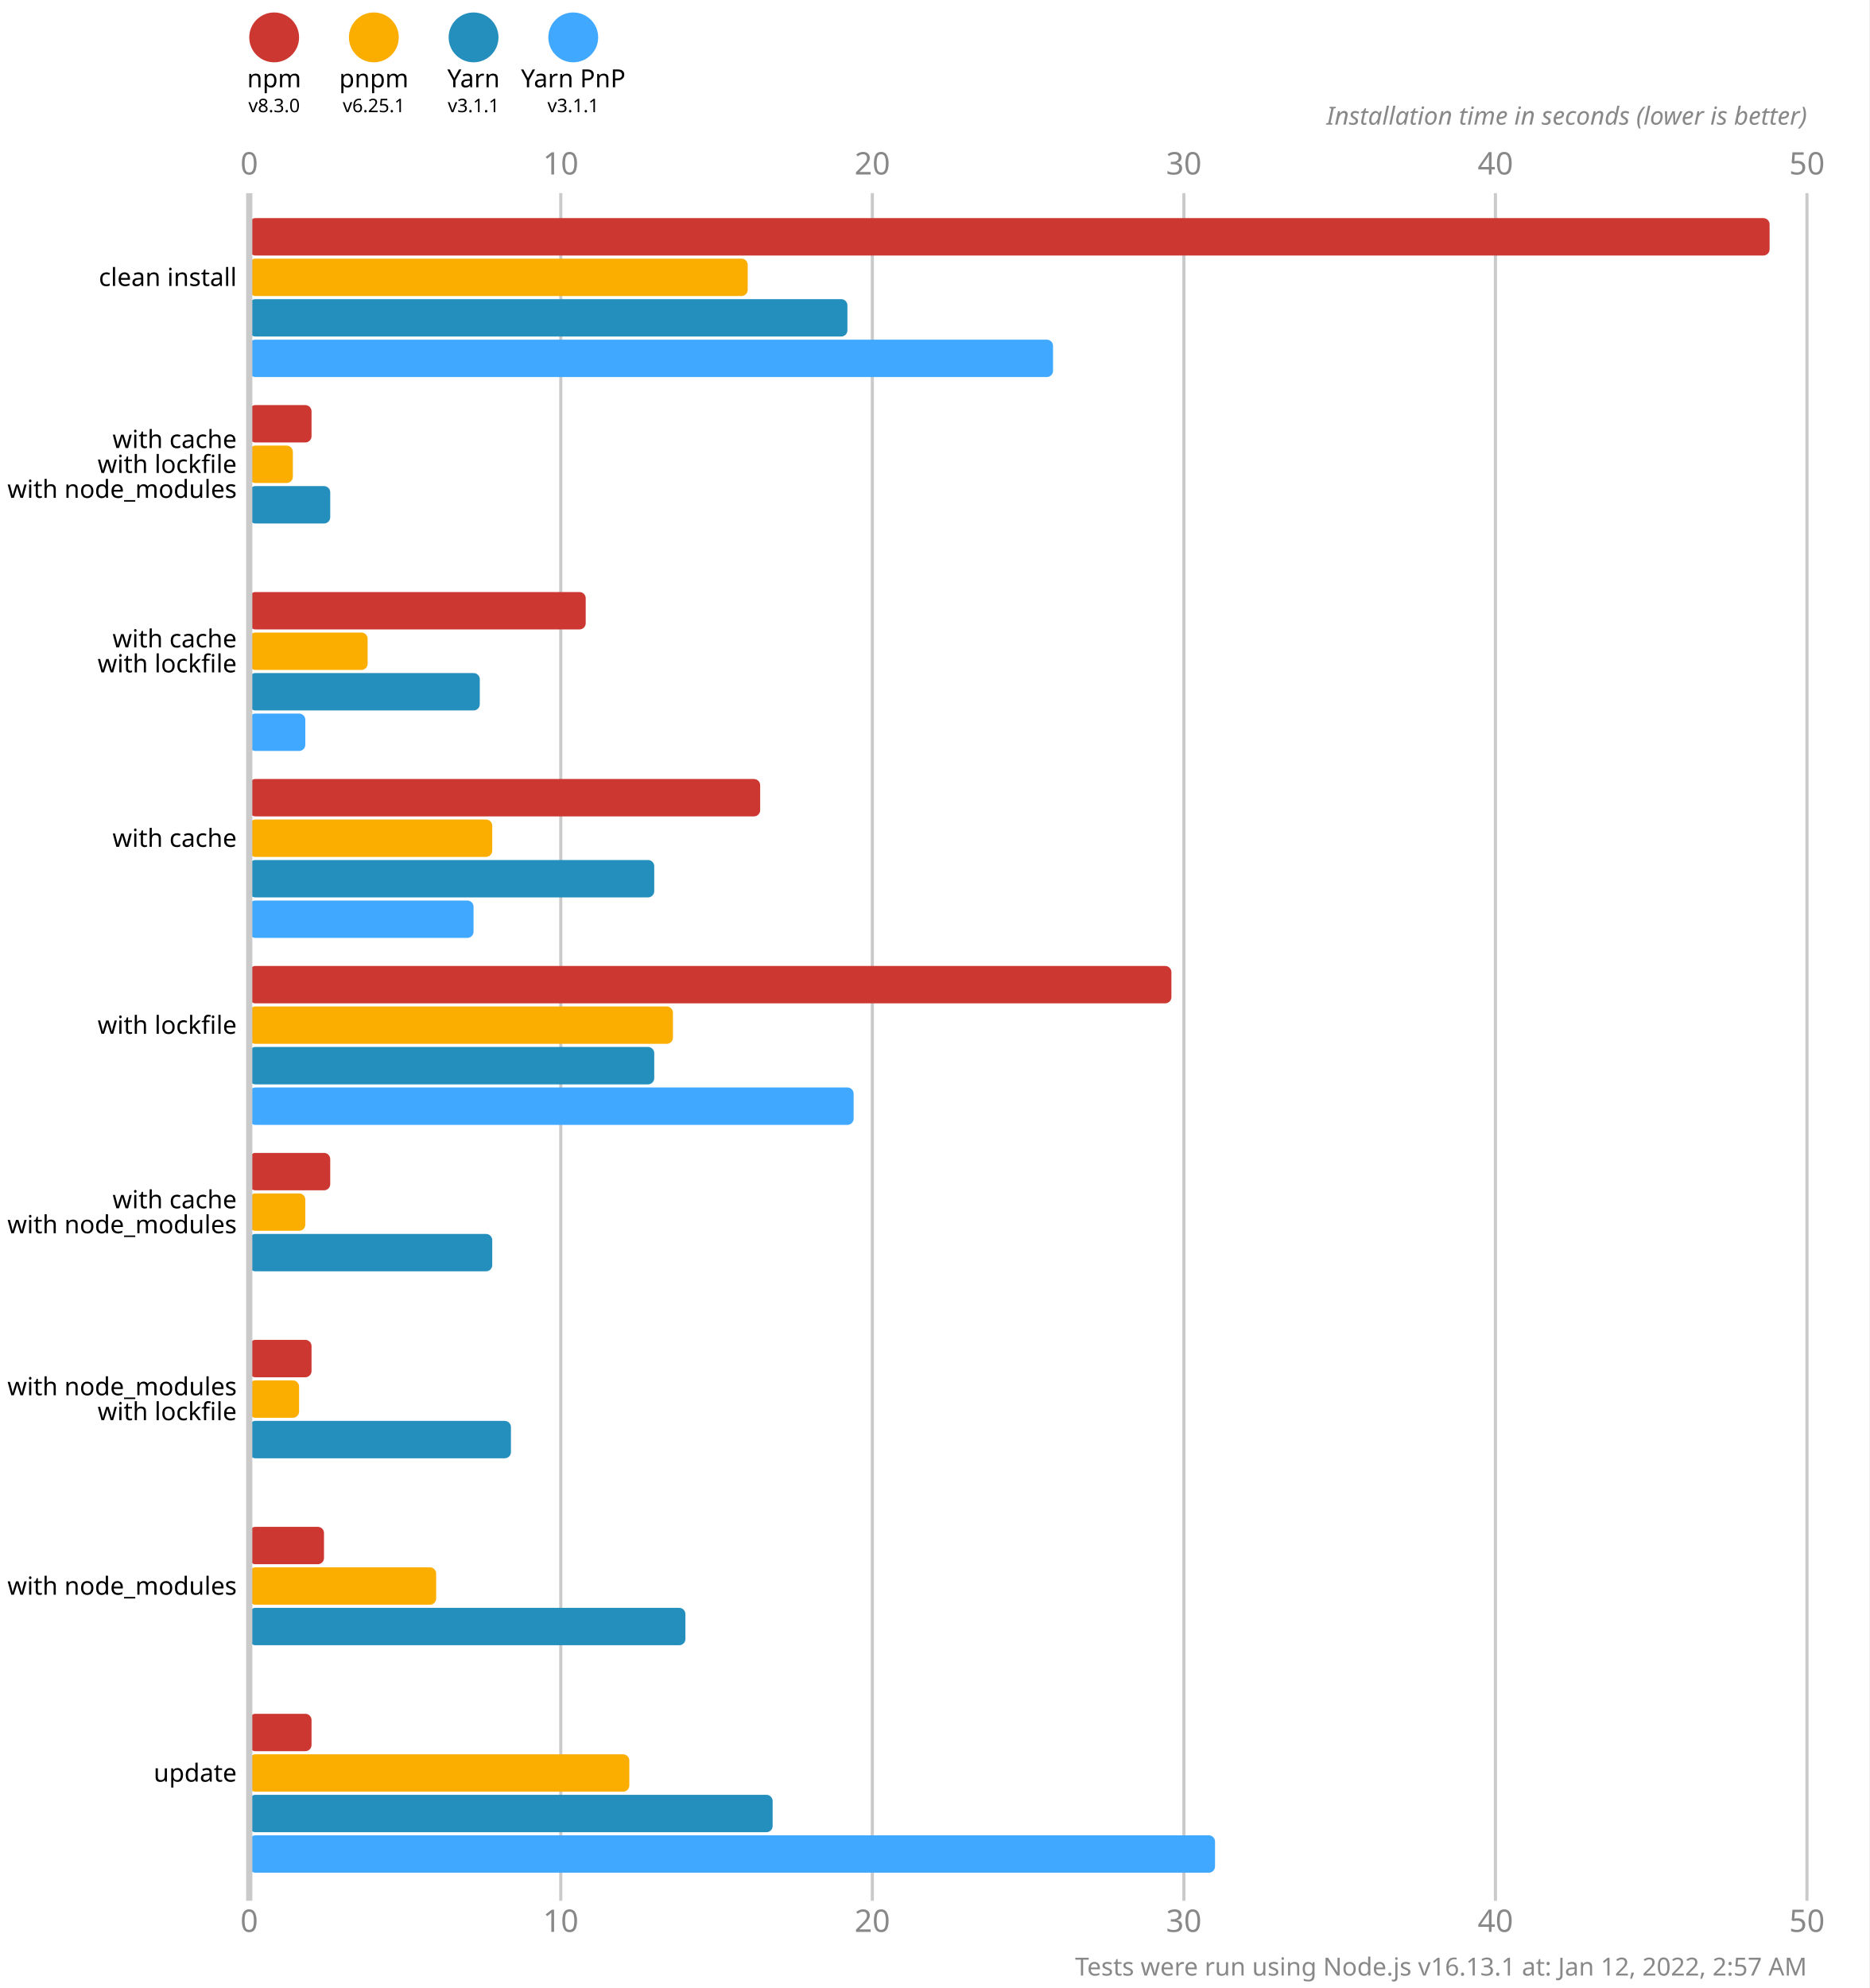
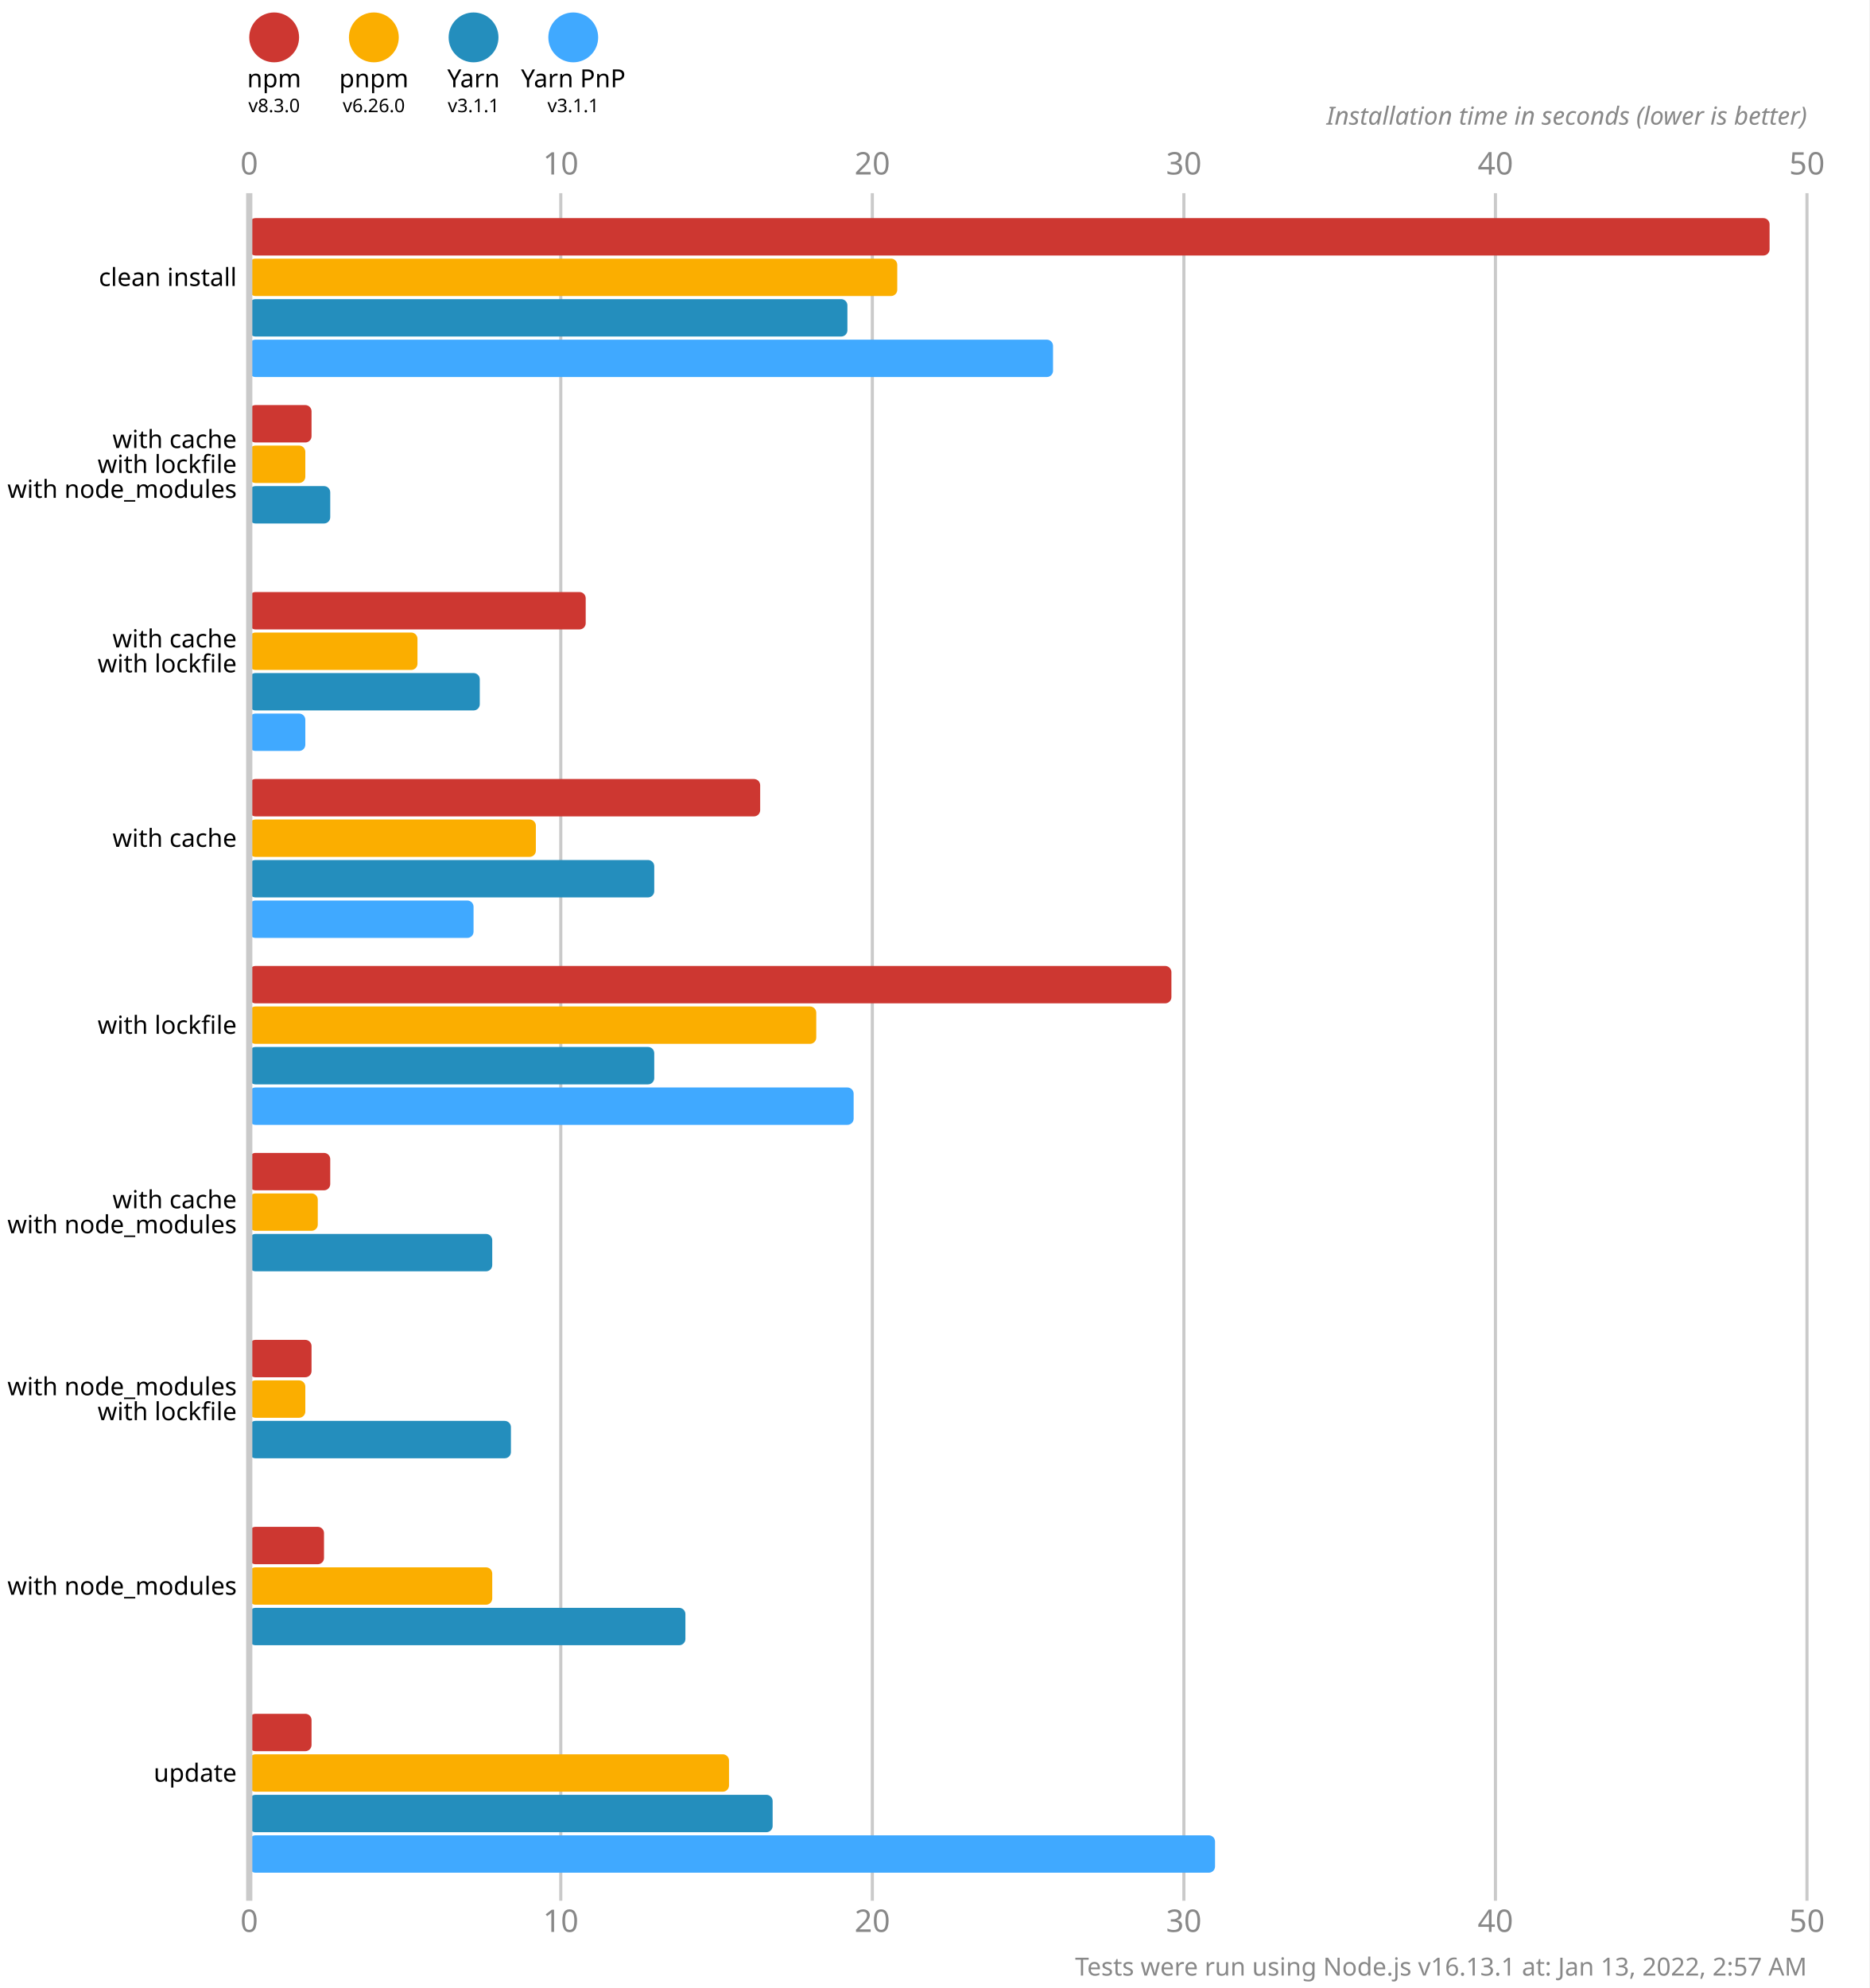
<svg xmlns="http://www.w3.org/2000/svg" version="1.1" viewBox="0 0 300 319">
  <style>
    .font { font-family: sans-serif; }
    .s3 { font-size: 3px; }
    .s4 { font-size: 4px; }
    .s5 { font-size: 5px; }
    .line { stroke: #cacaca; }
    .width { stroke-width: 0.5; }
    .text { fill: #888; }
  </style>
  <rect x="0" y="0" width="300" height="319" fill="#fff" />
  <circle cx="44" cy="6" r="4" fill="#cd3731" />
  <text x="44" y="14" class="font s4" text-anchor="middle">npm</text>
  <text x="44" y="18" class="font s3" text-anchor="middle">v8.3.0</text>
  <circle cx="60" cy="6" r="4" fill="#fbae00" />
  <text x="60" y="14" class="font s4" text-anchor="middle">pnpm</text>
-   <text x="60" y="18" class="font s3" text-anchor="middle">v6.25.1</text>
+   <text x="60" y="18" class="font s3" text-anchor="middle">v6.26.0</text>
  <circle cx="76" cy="6" r="4" fill="#248ebd" />
  <text x="76" y="14" class="font s4" text-anchor="middle">Yarn</text>
  <text x="76" y="18" class="font s3" text-anchor="middle">v3.1.1</text>
  <circle cx="92" cy="6" r="4" fill="#40a9ff" />
  <text x="92" y="14" class="font s4" text-anchor="middle">Yarn PnP</text>
  <text x="92" y="18" class="font s3" text-anchor="middle">v3.1.1</text>
  <text x="40" y="28" class="font s5 text" text-anchor="middle">0</text>
  <text x="40" y="310" class="font s5 text" text-anchor="middle">0</text>
  <line x1="90" y1="31" x2="90" y2="305" class="line width" />
  <text x="90" y="28" class="font s5 text" text-anchor="middle">10</text>
  <text x="90" y="310" class="font s5 text" text-anchor="middle">10</text>
  <line x1="140" y1="31" x2="140" y2="305" class="line width" />
  <text x="140" y="28" class="font s5 text" text-anchor="middle">20</text>
  <text x="140" y="310" class="font s5 text" text-anchor="middle">20</text>
  <line x1="190" y1="31" x2="190" y2="305" class="line width" />
  <text x="190" y="28" class="font s5 text" text-anchor="middle">30</text>
  <text x="190" y="310" class="font s5 text" text-anchor="middle">30</text>
  <line x1="240" y1="31" x2="240" y2="305" class="line width" />
  <text x="240" y="28" class="font s5 text" text-anchor="middle">40</text>
  <text x="240" y="310" class="font s5 text" text-anchor="middle">40</text>
  <line x1="290" y1="31" x2="290" y2="305" class="line width" />
  <text x="290" y="28" class="font s5 text" text-anchor="middle">50</text>
  <text x="290" y="310" class="font s5 text" text-anchor="middle">50</text>
  <text x="290" y="20" class="font s4 text" font-style="italic" text-anchor="end">Installation time in seconds (lower is better)</text>
  <rect x="40" y="35" width="244" height="6" fill="#cd3731" rx="1" ry="1" />
-   <rect x="40" y="41.5" width="80" height="6" fill="#fbae00" rx="1" ry="1" />
+   <rect x="40" y="41.5" width="104" height="6" fill="#fbae00" rx="1" ry="1" />
  <rect x="40" y="48" width="96" height="6" fill="#248ebd" rx="1" ry="1" />
  <rect x="40" y="54.5" width="129" height="6" fill="#40a9ff" rx="1" ry="1" />
  <rect x="40" y="65" width="10" height="6" fill="#cd3731" rx="1" ry="1" />
-   <rect x="40" y="71.5" width="7" height="6" fill="#fbae00" rx="1" ry="1" />
+   <rect x="40" y="71.5" width="9" height="6" fill="#fbae00" rx="1" ry="1" />
  <rect x="40" y="78" width="13" height="6" fill="#248ebd" rx="1" ry="1" />
  <rect x="40" y="84.5" width="0" height="6" fill="#40a9ff" rx="1" ry="1" />
  <rect x="40" y="95" width="54" height="6" fill="#cd3731" rx="1" ry="1" />
-   <rect x="40" y="101.5" width="19" height="6" fill="#fbae00" rx="1" ry="1" />
+   <rect x="40" y="101.5" width="27" height="6" fill="#fbae00" rx="1" ry="1" />
  <rect x="40" y="108" width="37" height="6" fill="#248ebd" rx="1" ry="1" />
  <rect x="40" y="114.5" width="9" height="6" fill="#40a9ff" rx="1" ry="1" />
  <rect x="40" y="125" width="82" height="6" fill="#cd3731" rx="1" ry="1" />
-   <rect x="40" y="131.5" width="39" height="6" fill="#fbae00" rx="1" ry="1" />
+   <rect x="40" y="131.5" width="46" height="6" fill="#fbae00" rx="1" ry="1" />
  <rect x="40" y="138" width="65" height="6" fill="#248ebd" rx="1" ry="1" />
  <rect x="40" y="144.5" width="36" height="6" fill="#40a9ff" rx="1" ry="1" />
  <rect x="40" y="155" width="148" height="6" fill="#cd3731" rx="1" ry="1" />
-   <rect x="40" y="161.5" width="68" height="6" fill="#fbae00" rx="1" ry="1" />
+   <rect x="40" y="161.5" width="91" height="6" fill="#fbae00" rx="1" ry="1" />
  <rect x="40" y="168" width="65" height="6" fill="#248ebd" rx="1" ry="1" />
  <rect x="40" y="174.5" width="97" height="6" fill="#40a9ff" rx="1" ry="1" />
  <rect x="40" y="185" width="13" height="6" fill="#cd3731" rx="1" ry="1" />
-   <rect x="40" y="191.5" width="9" height="6" fill="#fbae00" rx="1" ry="1" />
+   <rect x="40" y="191.5" width="11" height="6" fill="#fbae00" rx="1" ry="1" />
  <rect x="40" y="198" width="39" height="6" fill="#248ebd" rx="1" ry="1" />
  <rect x="40" y="204.5" width="0" height="6" fill="#40a9ff" rx="1" ry="1" />
  <rect x="40" y="215" width="10" height="6" fill="#cd3731" rx="1" ry="1" />
-   <rect x="40" y="221.5" width="8" height="6" fill="#fbae00" rx="1" ry="1" />
+   <rect x="40" y="221.5" width="9" height="6" fill="#fbae00" rx="1" ry="1" />
  <rect x="40" y="228" width="42" height="6" fill="#248ebd" rx="1" ry="1" />
  <rect x="40" y="234.5" width="0" height="6" fill="#40a9ff" rx="1" ry="1" />
  <rect x="40" y="245" width="12" height="6" fill="#cd3731" rx="1" ry="1" />
-   <rect x="40" y="251.5" width="30" height="6" fill="#fbae00" rx="1" ry="1" />
+   <rect x="40" y="251.5" width="39" height="6" fill="#fbae00" rx="1" ry="1" />
  <rect x="40" y="258" width="70" height="6" fill="#248ebd" rx="1" ry="1" />
  <rect x="40" y="264.5" width="0" height="6" fill="#40a9ff" rx="1" ry="1" />
  <rect x="40" y="275" width="10" height="6" fill="#cd3731" rx="1" ry="1" />
-   <rect x="40" y="281.5" width="61" height="6" fill="#fbae00" rx="1" ry="1" />
+   <rect x="40" y="281.5" width="77" height="6" fill="#fbae00" rx="1" ry="1" />
  <rect x="40" y="288" width="84" height="6" fill="#248ebd" rx="1" ry="1" />
  <rect x="40" y="294.5" width="155" height="6" fill="#40a9ff" rx="1" ry="1" />
  <line x1="40" y1="31" x2="40" y2="305" class="line" />
  <text x="38" y="44.5" class="font s4" dominant-baseline="middle" text-anchor="end">clean install</text>
  <text x="38" y="70.5" class="font s4" dominant-baseline="middle" text-anchor="end">with cache</text>
  <text x="38" y="74.5" class="font s4" dominant-baseline="middle" text-anchor="end">with lockfile</text>
  <text x="38" y="78.5" class="font s4" dominant-baseline="middle" text-anchor="end">with node_modules</text>
  <text x="38" y="102.5" class="font s4" dominant-baseline="middle" text-anchor="end">with cache</text>
  <text x="38" y="106.5" class="font s4" dominant-baseline="middle" text-anchor="end">with lockfile</text>
  <text x="38" y="134.5" class="font s4" dominant-baseline="middle" text-anchor="end">with cache</text>
  <text x="38" y="164.5" class="font s4" dominant-baseline="middle" text-anchor="end">with lockfile</text>
  <text x="38" y="192.5" class="font s4" dominant-baseline="middle" text-anchor="end">with cache</text>
  <text x="38" y="196.5" class="font s4" dominant-baseline="middle" text-anchor="end">with node_modules</text>
  <text x="38" y="222.5" class="font s4" dominant-baseline="middle" text-anchor="end">with node_modules</text>
  <text x="38" y="226.5" class="font s4" dominant-baseline="middle" text-anchor="end">with lockfile</text>
  <text x="38" y="254.5" class="font s4" dominant-baseline="middle" text-anchor="end">with node_modules</text>
  <text x="38" y="284.5" class="font s4" dominant-baseline="middle" text-anchor="end">update</text>
-   <text x="290" y="317" class="font s4 text" text-anchor="end">Tests were run using Node.js v16.13.1 at: Jan 12, 2022, 2:57 AM</text>
+   <text x="290" y="317" class="font s4 text" text-anchor="end">Tests were run using Node.js v16.13.1 at: Jan 13, 2022, 2:57 AM</text>
</svg>
